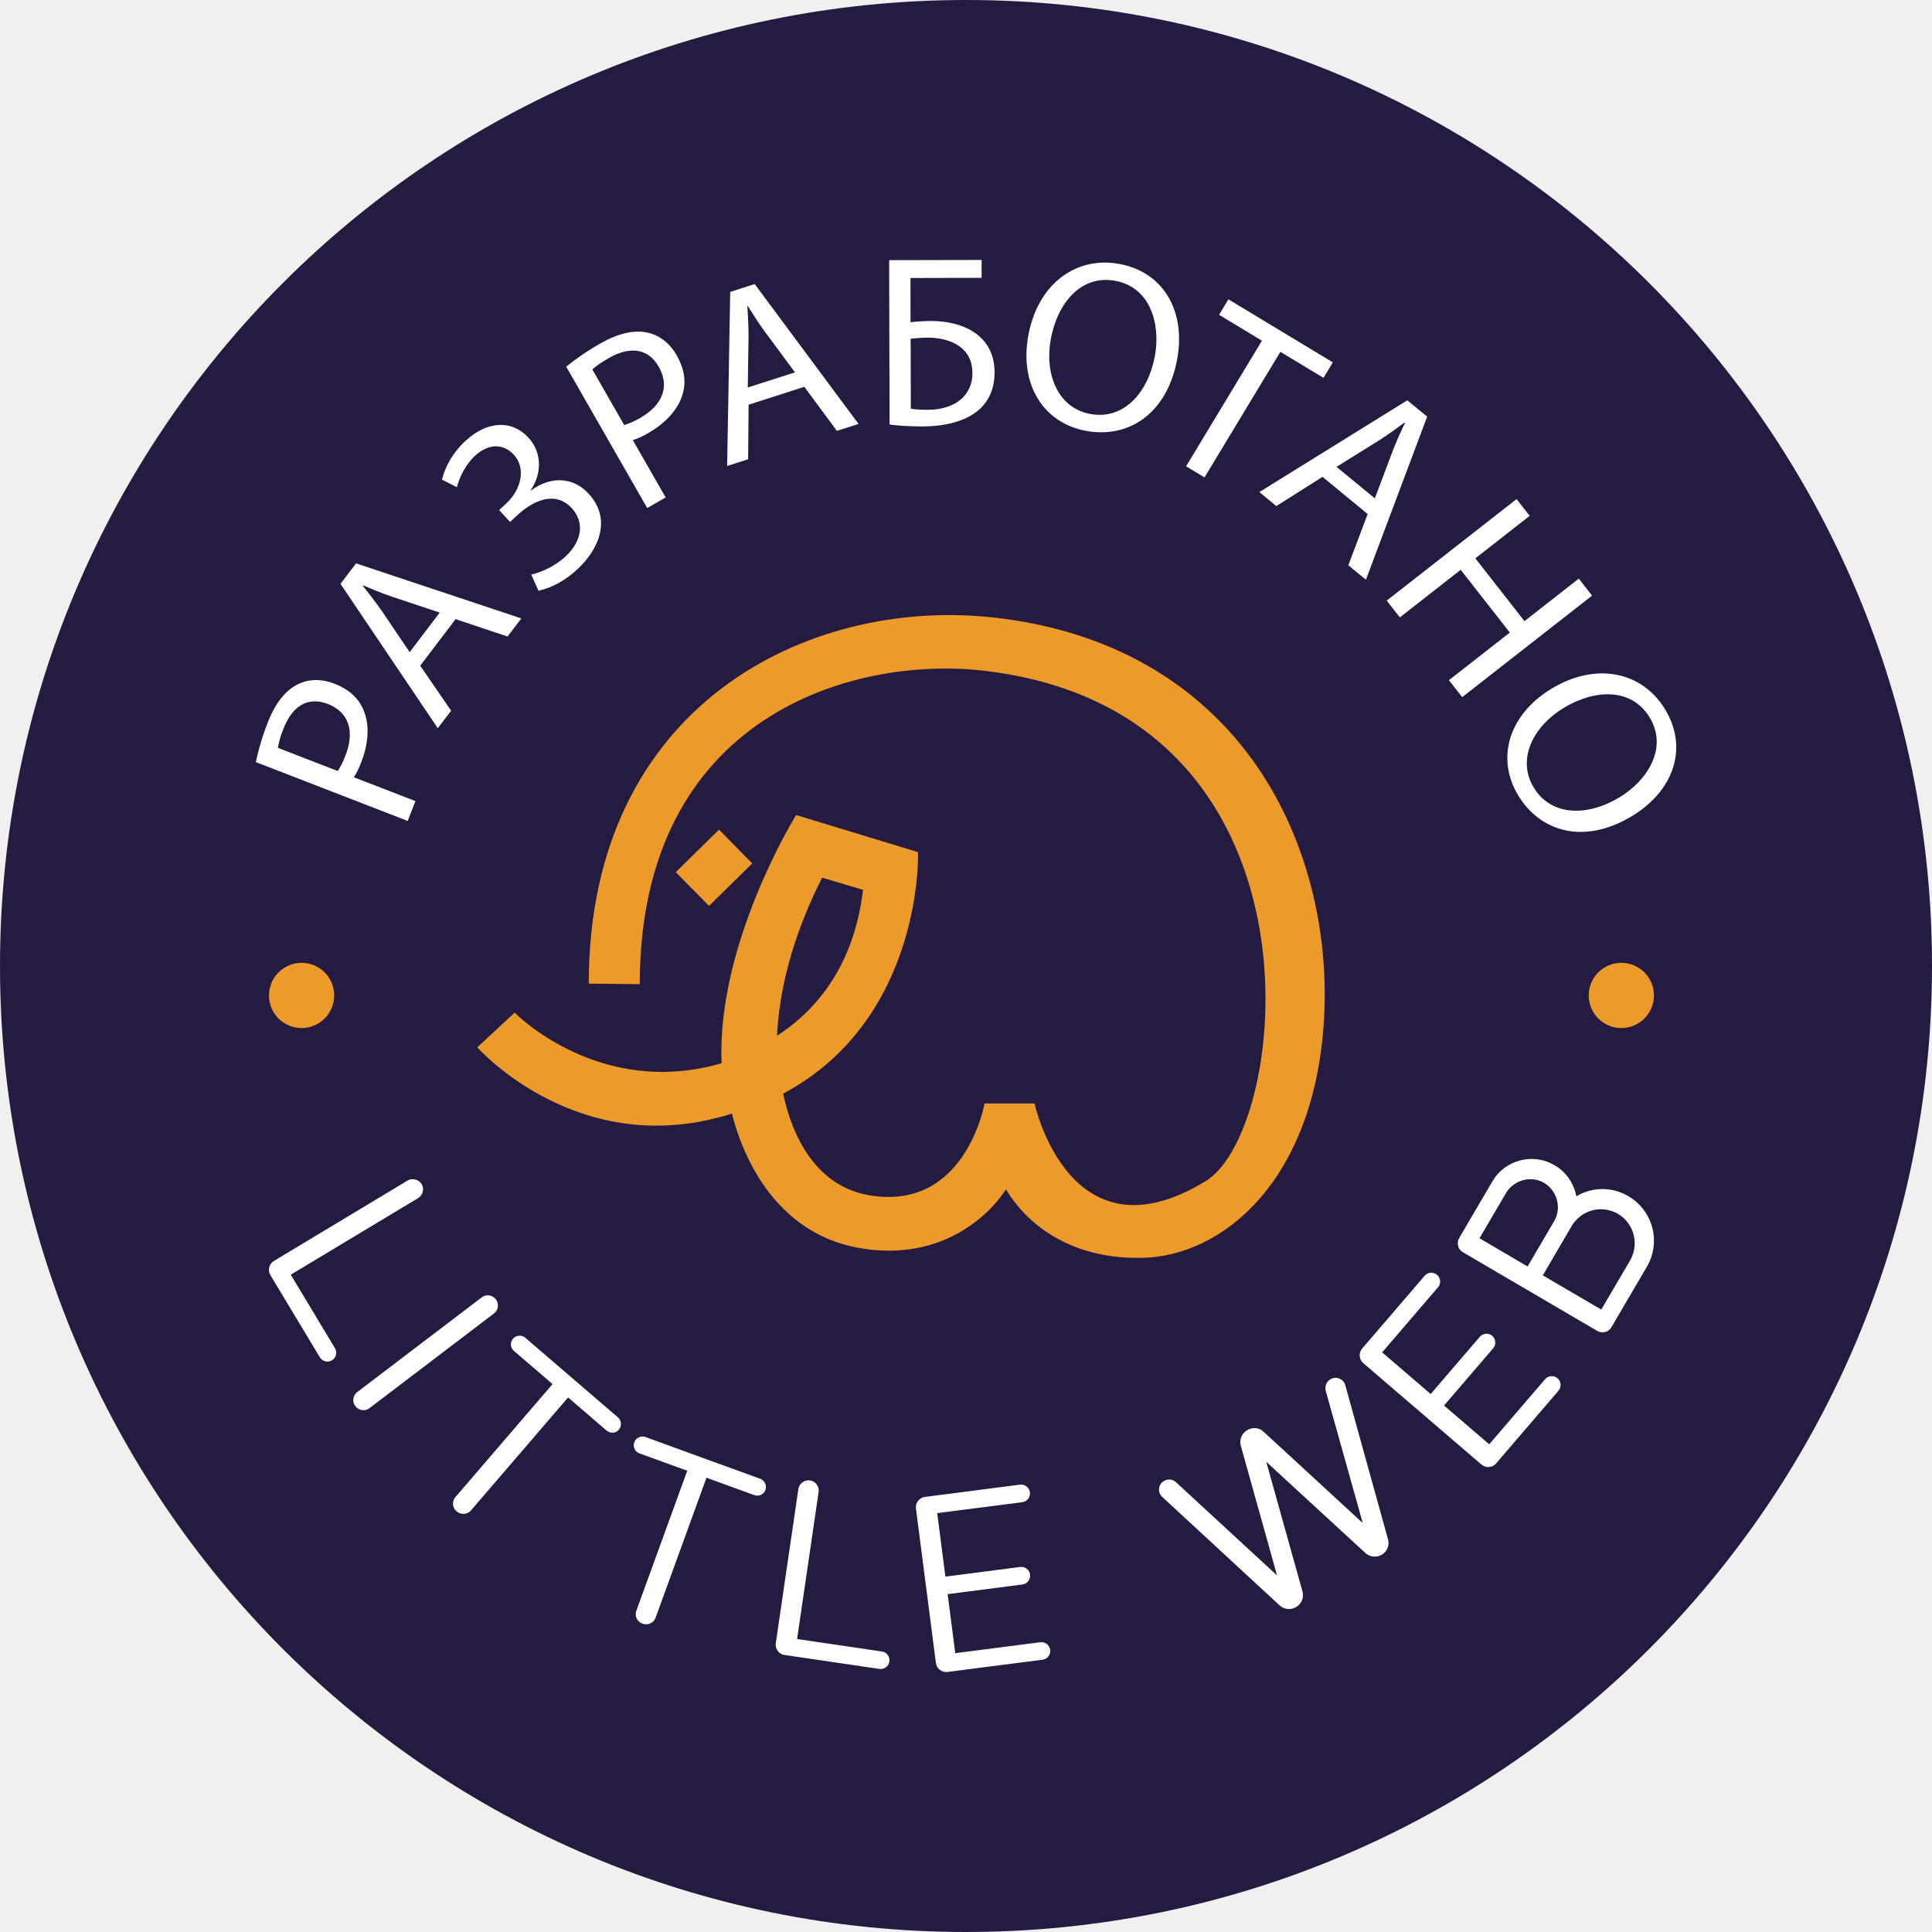
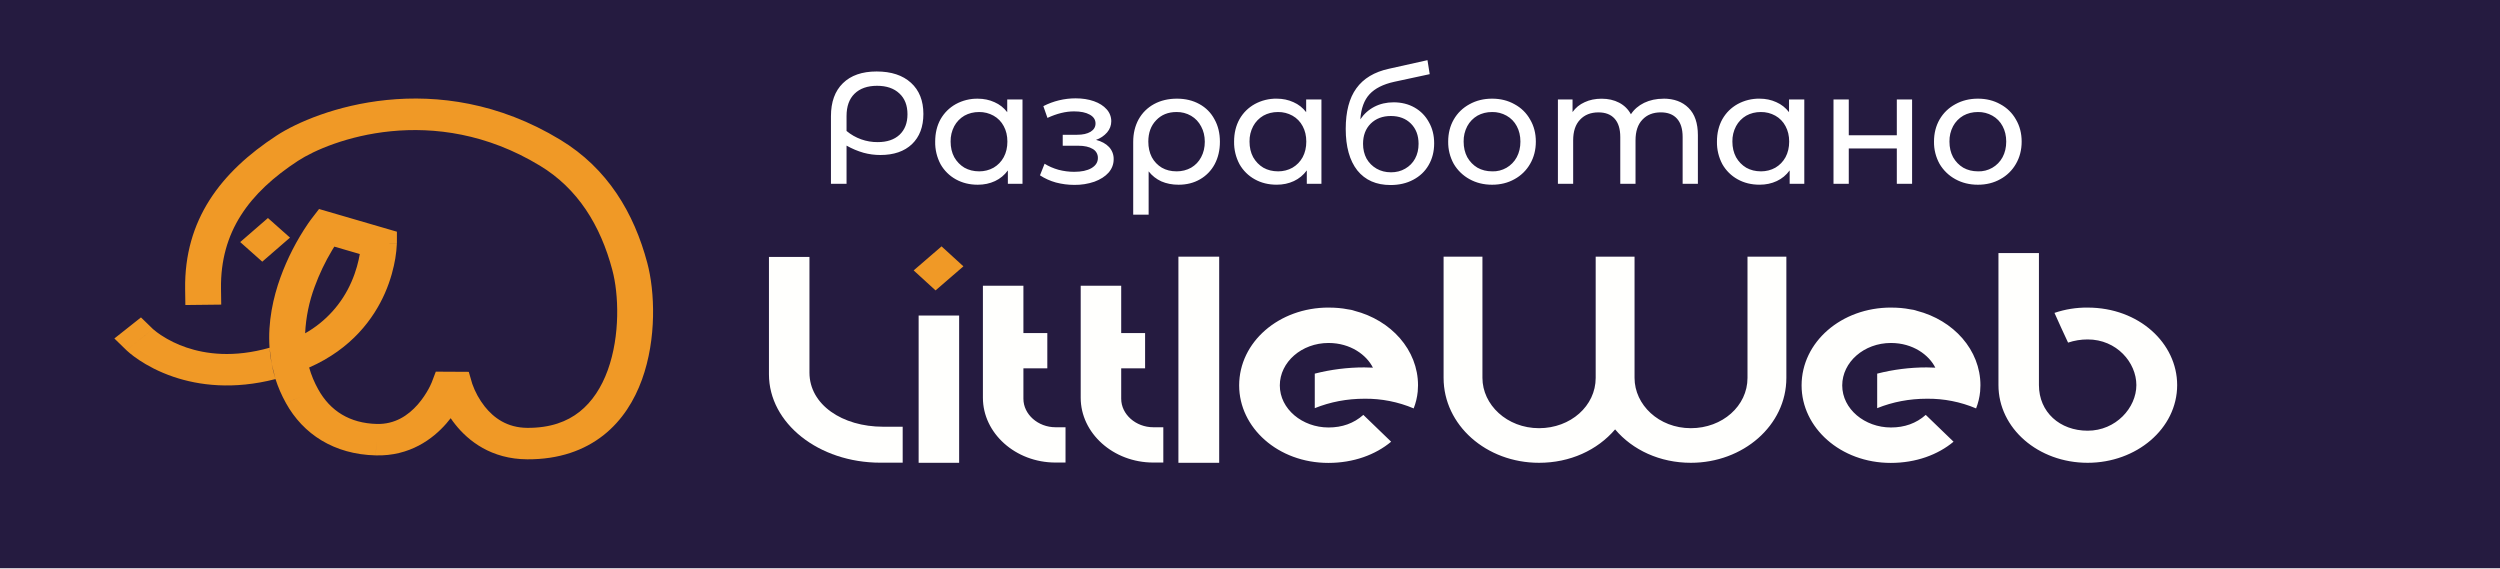
- <svg xmlns="http://www.w3.org/2000/svg" width="50" height="50" fill="none">
-   <path d="M25 50c13.807 0 25-11.193 25-25S38.807 0 25 0 0 11.193 0 25s11.193 25 25 25Z" fill="#251B40" />
-   <path d="M32.574 19.895c-1.529-2.253-3.915-3.599-6.897-3.918-4.773-.512-10.44 2.274-10.44 9.479l1.32.014c0-6.956 5.53-8.496 8.886-8.114 9.097 1.038 7.966 11.862 5.762 13.21-3.53 2.159-4.431-2.008-4.431-2.008H25.48s-.491 2.802-2.986 2.375c-1.632-.279-2.099-2.017-2.225-2.63 3.636-1.94 3.49-6.25 3.49-6.25l-3.155-.96s-2.061 3.314-1.929 6.423c-3.165.925-5.348-1.3-5.356-1.309l-.968.898c.038.041 2.656 2.97 6.591 1.714.15.603.86 3.062 3.314 3.482 2.128.365 3.366-.876 3.778-1.52.554.92 1.613 1.696 3.161 1.767.044.002.087 0 .131.003 2.098.096 4.518-1.739 4.906-5.744.24-2.486-.364-5.005-1.659-6.912Zm-11.298 2.819 1.06.315c-.072.492-.28 2.52-2.227 3.776.088-1.787.768-3.294 1.167-4.091Z" fill="#EC9A29" />
-   <path d="m18.608 21.471-1.119 1.1.86.874 1.119-1.1-.86-.874Z" fill="#EC9A29" />
-   <path d="M6.998 33a.257.257 0 0 1-.03-.203.258.258 0 0 1 .122-.164l3.454-2.078a.256.256 0 0 1 .203-.029.26.26 0 0 1 .165.12c.037.063.046.13.028.2a.26.26 0 0 1-.123.163l-3.292 1.98 1.142 1.9a.226.226 0 0 1 .027.175.223.223 0 0 1-.106.142.216.216 0 0 1-.17.024.224.224 0 0 1-.143-.107L6.998 33ZM9.198 36.392a.254.254 0 0 1-.052-.195.25.25 0 0 1 .102-.172l3.218-2.448a.253.253 0 0 1 .194-.052c.07.01.128.043.172.102a.254.254 0 0 1 .052.194.25.25 0 0 1-.101.172l-3.218 2.448a.253.253 0 0 1-.194.052.252.252 0 0 1-.173-.102ZM13.302 34.964a.224.224 0 0 1 .13-.395.218.218 0 0 1 .164.053l1.196 1.028 1.196 1.028c.05.042.076.095.081.158a.217.217 0 0 1-.052.163.213.213 0 0 1-.156.079.23.23 0 0 1-.167-.059l-.992-.853-2.513 2.923a.247.247 0 0 1-.18.089.262.262 0 0 1-.194-.066.252.252 0 0 1-.09-.178.254.254 0 0 1 .062-.19L14.3 35.82l-.998-.857ZM16.55 37.614a.221.221 0 0 1-.126-.114.214.214 0 0 1-.008-.175c.021-.057.06-.099.117-.126a.216.216 0 0 1 .171-.009l1.482.54 1.482.538a.225.225 0 0 1 .132.119c.027.057.03.114.009.172a.212.212 0 0 1-.118.128.23.23 0 0 1-.177.004l-1.23-.448-1.317 3.623a.247.247 0 0 1-.138.147.263.263 0 0 1-.203.007.253.253 0 0 1-.149-.135.251.251 0 0 1-.008-.2l1.317-3.623-1.235-.448ZM20.304 42.832a.256.256 0 0 1-.175-.106.257.257 0 0 1-.052-.198l.584-3.988a.257.257 0 0 1 .106-.176.257.257 0 0 1 .198-.05c.072.01.13.045.172.105.043.06.058.125.048.198l-.556 3.801 2.192.322c.065.009.115.04.154.09.037.05.051.108.042.172a.216.216 0 0 1-.09.147.222.222 0 0 1-.171.042l-2.452-.36ZM24.521 43.27a.26.26 0 0 1-.197-.055.256.256 0 0 1-.103-.177L24 41.323l-.059-.453-.236-1.83a.257.257 0 0 1 .055-.197.256.256 0 0 1 .177-.103l2.458-.317a.224.224 0 0 1 .172.046c.05.038.079.09.087.154a.217.217 0 0 1-.046.166.224.224 0 0 1-.155.088l-2.198.283.212 1.643 1.933-.25a.224.224 0 0 1 .171.046c.05.038.08.088.086.148a.224.224 0 0 1-.045.172.224.224 0 0 1-.155.088l-1.932.249.197 1.528 2.198-.283a.224.224 0 0 1 .171.045c.05.04.08.09.088.155a.217.217 0 0 1-.046.165.225.225 0 0 1-.155.088l-2.457.316ZM30.084 38.745a.253.253 0 0 1-.087-.218.246.246 0 0 1 .125-.198.258.258 0 0 1 .312.03l2.616 2.413-.937-3.353a.354.354 0 0 1 .16-.404.368.368 0 0 1 .223-.055c.08.006.15.038.21.097l2.562 2.359-.959-3.425a.293.293 0 0 1 .012-.168.251.251 0 0 1 .108-.126.248.248 0 0 1 .23-.02c.082.032.134.09.158.176l1.103 3.978a.348.348 0 0 1-.154.401.356.356 0 0 1-.432-.042L32.77 37.83l.937 3.353a.357.357 0 0 1-.16.405.357.357 0 0 1-.433-.043l-3.03-2.8ZM38.719 37.874a.256.256 0 0 1-.183.092.258.258 0 0 1-.195-.063l-1.312-1.126-.347-.298-1.4-1.201a.258.258 0 0 1-.092-.183.258.258 0 0 1 .063-.195l1.614-1.88a.224.224 0 0 1 .158-.082.223.223 0 0 1 .168.057c.046.04.071.09.077.154a.225.225 0 0 1-.057.168l-1.443 1.682 1.256 1.078 1.269-1.478a.225.225 0 0 1 .158-.081.215.215 0 0 1 .163.052c.05.042.077.095.081.158a.224.224 0 0 1-.056.168l-1.269 1.479 1.169 1.003 1.444-1.682a.225.225 0 0 1 .157-.081.223.223 0 0 1 .168.056c.047.04.072.092.077.154a.224.224 0 0 1-.056.169l-1.612 1.88ZM41.703 34.349a.258.258 0 0 1-.164.123.257.257 0 0 1-.202-.028l-3.478-2.037a.258.258 0 0 1-.123-.163.257.257 0 0 1 .027-.203l.859-1.465c.082-.14.185-.256.31-.349a1.188 1.188 0 0 1 .857-.224c.154.02.3.07.44.152.158.093.284.209.379.35.094.14.157.291.188.455a1.31 1.31 0 0 1 1.348-.001 1.332 1.332 0 0 1 .477 1.824l-.918 1.566Zm-1.742-3.736a.68.68 0 0 0-.268-.09.738.738 0 0 0-.717.352l-.687 1.171 1.245.73.687-1.172a.685.685 0 0 0 .092-.273.737.737 0 0 0-.352-.718Zm-.033 2.393 1.513.886.745-1.271a.886.886 0 0 0-.31-1.205.888.888 0 0 0-.67-.092.888.888 0 0 0-.534.411l-.744 1.271ZM6.621 19.723c.055-.264.145-.602.305-1.016.197-.508.459-.834.763-.987.274-.146.613-.163.967-.026.36.14.602.355.731.636.184.384.16.883-.034 1.385-.06.153-.12.293-.196.4l1.594.617-.199.514-3.93-1.523Zm2.118.23c.072-.1.14-.238.205-.41.24-.619.086-1.114-.463-1.326-.525-.203-.924.07-1.143.637a2.283 2.283 0 0 0-.146.5l1.547.599ZM10.875 17.228l.8 1.165-.345.453-2.518-3.736.403-.53 4.277 1.425-.357.468-1.344-.45-.916 1.205Zm.504-1.374-1.23-.411c-.279-.093-.518-.196-.753-.295l-.008.01c.163.204.327.417.484.64l.73 1.08.777-1.024ZM11.438 12.414c.085-.337.269-.688.608-1.003.543-.503 1.181-.568 1.629-.085.357.385.35.935.06 1.36l.008.008c.484-.362 1.071-.371 1.488.08.602.65.281 1.43-.29 1.96-.282.262-.636.477-1.006.552l-.186-.415a2.07 2.07 0 0 0 .878-.46c.464-.43.487-.917.17-1.26-.435-.469-1.01-.187-1.41.184l-.186.172-.283-.307.185-.172c.413-.383.497-.935.2-1.255-.292-.316-.678-.286-1.017.029-.237.219-.393.544-.461.806l-.386-.194ZM14.654 9.49c.209-.17.492-.377.876-.597.472-.27.881-.359 1.215-.287.303.06.579.26.767.588.192.335.244.656.168.955-.098.414-.432.787-.898 1.055a1.918 1.918 0 0 1-.404.187l.85 1.483-.478.274-2.096-3.658Zm1.5 1.51a1.84 1.84 0 0 0 .419-.187c.576-.33.767-.812.474-1.323-.28-.49-.762-.527-1.288-.225-.209.12-.359.227-.429.297L16.155 11ZM19.374 10.473l-.013 1.413-.543.174.08-4.505.634-.203 2.687 3.62-.56.179-.843-1.14-1.442.463Zm1.2-.836-.771-1.042c-.175-.236-.313-.459-.448-.674l-.013.004c.017.26.03.528.03.801l-.02 1.303 1.223-.392ZM25.404 6.728v.462l-1.841.005.002 1.145c.133-.02.386-.032.526-.033.405-.001.803.087 1.102.282.323.208.545.543.546 1.043.002.399-.13.703-.352.925-.347.343-.922.477-1.505.479-.386 0-.677-.024-.86-.049l-.011-4.254 2.393-.005Zm-1.832 3.847c.126.025.272.031.462.03.342 0 .69-.109.898-.33a.874.874 0 0 0 .233-.628c-.001-.33-.141-.55-.35-.696-.222-.15-.508-.213-.811-.213-.127 0-.298.014-.437.027l.005 1.81ZM30.462 9.31c-.274 1.443-1.297 2.042-2.366 1.839-1.107-.21-1.721-1.216-1.48-2.485.252-1.33 1.244-2.044 2.364-1.831 1.144.217 1.718 1.234 1.482 2.478Zm-3.265-.548c-.17.895.163 1.79 1.015 1.951.858.163 1.492-.535 1.674-1.486.158-.833-.112-1.787-1.014-1.958-.896-.17-1.5.572-1.675 1.493ZM32.66 8.817l-1.111-.67.242-.401 2.703 1.632-.242.4-1.116-.673-1.963 3.25-.477-.287 1.963-3.251ZM34.227 12.341l-1.195.756-.44-.362 3.829-2.375.514.422-1.585 4.22-.455-.373.5-1.326-1.168-.962Zm1.354.557.457-1.214c.104-.275.216-.51.323-.742l-.01-.008c-.21.156-.428.312-.656.46l-1.106.688.992.816ZM39.588 13.35l-1.406 1.1 1.271 1.625 1.406-1.1.343.44-3.36 2.627-.344-.439 1.576-1.232-1.271-1.625-1.575 1.232-.34-.434 3.361-2.628.339.434ZM42.244 21.115c-1.255.763-2.384.406-2.95-.525-.585-.962-.25-2.092.853-2.763 1.157-.704 2.352-.446 2.944.528.605.995.234 2.102-.847 2.76Zm-1.78-2.792c-.78.474-1.22 1.32-.77 2.061.454.747 1.398.75 2.225.247.725-.44 1.251-1.28.774-2.064-.473-.779-1.43-.73-2.23-.244Z" fill="#fff" />
-   <path d="M7.805 26.606a.844.844 0 1 0 0-1.688.844.844 0 0 0 0 1.688ZM41.96 26.606a.844.844 0 1 0 0-1.688.844.844 0 0 0 0 1.688Z" fill="#EC9A29" />
+ <svg xmlns="http://www.w3.org/2000/svg" width="110" height="25" fill="none">
+   <path d="M110 0H0v25h110V0Z" fill="#251B40" />
+   <path d="M89.713 11.135v5.808c0 1.19.92 2.008 2.144 2.008 1.242 0 2.143-1.01 2.143-2.008 0-.987-.861-2.008-2.143-2.008a2.72 2.72 0 0 0-.862.14 67.067 67.067 0 0 1-.598-1.308 4.388 4.388 0 0 1 1.46-.233c2.261 0 3.938 1.57 3.938 3.409 0 1.92-1.795 3.42-3.938 3.42-2.177 0-3.925-1.517-3.925-3.42v-5.808h1.781ZM83.201 13.534c.31 0 .585.023.848.076l.145.023c.046.012.105.024.144.041 1.618.415 2.801 1.722 2.801 3.28 0 .094-.013.182-.013.275a2.803 2.803 0 0 1-.178.741 5.393 5.393 0 0 0-2.162-.426c-.776 0-1.506.14-2.19.415V16.44a8.747 8.747 0 0 1 2.176-.274c.132 0 .25.011.382.011-.276-.554-.98-1.086-1.953-1.086-1.183 0-2.143.841-2.143 1.868 0 1.04.992 1.85 2.143 1.85.598 0 1.111-.18 1.532-.554l1.223 1.18c-.684.572-1.65.933-2.761.933-2.216 0-3.925-1.552-3.925-3.409 0-1.914 1.755-3.426 3.931-3.426ZM63.518 11.292h1.709v5.336c0 1.179 1.078 2.212 2.492 2.212 1.387 0 2.491-.98 2.491-2.212v-5.336h1.71v5.336c0 1.179 1.065 2.212 2.478 2.212 1.388 0 2.492-.98 2.492-2.212v-5.336h1.71v5.336c0 2.095-1.907 3.735-4.202 3.735-1.36 0-2.564-.56-3.333-1.47-.782.916-1.985 1.47-3.346 1.47-2.328 0-4.201-1.663-4.201-3.735v-5.336ZM58.455 13.534c.309 0 .585.023.848.076l.145.023c.046.012.105.024.144.041 1.618.415 2.801 1.722 2.801 3.28 0 .094-.013.182-.013.275a2.8 2.8 0 0 1-.178.741 5.393 5.393 0 0 0-2.163-.426c-.775 0-1.505.14-2.189.415V16.44a8.747 8.747 0 0 1 2.176-.274c.132 0 .25.011.382.011-.276-.554-.98-1.086-1.953-1.086-1.183 0-2.143.841-2.143 1.868 0 1.04.992 1.85 2.143 1.85.598 0 1.111-.18 1.532-.554l1.223 1.18c-.684.572-1.65.933-2.762.933-2.215 0-3.925-1.552-3.925-3.409 0-1.914 1.756-3.426 3.932-3.426ZM51.85 20.363v-9.07h1.794v9.07H51.85ZM47.55 12.571h1.783v2.084h1.051v1.553h-1.051v1.337c0 .688.644 1.254 1.413 1.254h.44v1.553h-.44c-1.769 0-3.195-1.296-3.195-2.848V12.57ZM43.248 12.571h1.782v2.084h1.052v1.553H45.03v1.337c0 .688.644 1.254 1.413 1.254h.44v1.553h-.44c-1.768 0-3.195-1.296-3.195-2.848V12.57ZM42.202 13.884v6.48H40.42v-6.48h1.782Z" fill="#FFFFFD" />
+   <path fill-rule="evenodd" clip-rule="evenodd" d="m42.39 11.719-1.226 1.059-.963-.88 1.227-1.058.962.879Z" fill="#F09926" />
+   <path d="M33.834 11.304h1.782v5.09c0 1.413 1.446 2.382 3.24 2.382h.862v1.582h-.98c-2.715 0-4.904-1.734-4.904-3.888v-5.166Z" fill="#FFFFFD" />
+   <path fill-rule="evenodd" clip-rule="evenodd" d="M24.648 6.147c-5.429-3.291-10.752-1.31-12.476-.182l.471.555-.471-.555C9.715 7.57 8.101 9.671 8.146 12.728l.01.693 1.578-.018-.01-.692c-.037-2.516 1.24-4.23 3.39-5.636h.001c1.393-.91 5.955-2.627 10.637.212h.001c1.663 1.004 2.665 2.617 3.19 4.594v.002c.282 1.05.352 2.875-.201 4.402-.274.756-.684 1.392-1.244 1.835-.545.43-1.275.71-2.29.706-.892-.005-1.48-.436-1.882-.942a3.504 3.504 0 0 1-.547-.996l-.003-.011-.15-.516-1.451-.008-.18.474-.005.012a3.337 3.337 0 0 1-.135.278c-.104.19-.26.437-.472.68-.431.49-1.013.877-1.802.857h-.001c-1.186-.03-2.05-.568-2.58-1.525l-.001-.002a4.488 4.488 0 0 1-.397-.956c1.873-.825 2.84-2.15 3.334-3.27.26-.592.39-1.134.457-1.528a5.425 5.425 0 0 0 .069-.656V10.698c0-.001 0-.002-.789-.004l.79.002.001-.501-3.426-.999-.335.435.654.388a94.624 94.624 0 0 0-.654-.388l-.002.002-.003.004-.008.012-.03.04c-.026.034-.06.083-.104.146a10.694 10.694 0 0 0-1.216 2.37c-.318.88-.56 1.957-.48 3.096-1.586.45-2.81.276-3.655-.01a4.869 4.869 0 0 1-1.129-.55 3.45 3.45 0 0 1-.337-.255l-.01-.009-.526-.511-1.171.927.529.514.585-.464-.585.465h.001l.002.002.003.004.011.01a2.227 2.227 0 0 0 .144.125c.093.077.227.18.4.295.347.23.854.514 1.514.737 1.12.38 2.64.574 4.486.098.113.352.264.705.459 1.055.757 1.368 2.117 2.259 3.955 2.303l.022-.691-.021.691c1.498.038 2.507-.724 3.096-1.396.07-.08.136-.16.197-.24.061.09.128.182.201.273.575.725 1.583 1.528 3.169 1.536 1.392.007 2.505-.392 3.353-1.06.832-.658 1.364-1.538 1.693-2.446.652-1.8.57-3.883.234-5.138-.58-2.18-1.736-4.154-3.832-5.419ZM12.581 17.734l.709-.303-.709.304Zm-6.435-2.79c.586-.464.585-.465.585-.465l-.585.464Zm5.976 1.734a5.854 5.854 0 0 1-.262-1.377l.092.707.17.67Zm2.588-5.827c-.03.048-.063.1-.096.156a9.394 9.394 0 0 0-.77 1.614 6.774 6.774 0 0 0-.418 2.044 4.782 4.782 0 0 0 2.037-2.262c.208-.473.314-.908.368-1.226l-1.121-.326Zm-3.17.662 1.22-1.058-.971-.862-1.22 1.058.97.862Z" fill="#F09926" />
+   <path d="M38.571 3.145c.644 0 1.148.166 1.512.497.364.331.546.789.546 1.372 0 .565-.168 1.008-.504 1.33-.336.317-.798.476-1.386.476a2.79 2.79 0 0 1-.742-.098 3.437 3.437 0 0 1-.749-.315v1.68h-.686V5.112c0-.625.175-1.108.525-1.45.35-.344.845-.517 1.484-.517Zm.049 3.108c.406 0 .726-.107.959-.322.233-.22.35-.52.35-.903 0-.392-.119-.698-.357-.917-.238-.224-.565-.336-.98-.336-.425 0-.756.117-.994.35-.233.229-.35.555-.35.98v.658a2.11 2.11 0 0 0 1.372.49Zm6.37-1.876v3.71h-.644v-.588c-.149.205-.338.362-.566.469-.23.107-.481.16-.757.16-.359 0-.68-.078-.966-.237a1.736 1.736 0 0 1-.672-.665 2.033 2.033 0 0 1-.237-.994c0-.373.079-.702.237-.987.164-.285.388-.506.672-.665a1.95 1.95 0 0 1 .966-.238c.266 0 .511.051.735.154.224.098.411.245.56.44v-.56h.672ZM43.08 7.54c.233 0 .445-.054.637-.161.19-.112.34-.266.447-.462.108-.2.161-.43.161-.686 0-.257-.053-.483-.16-.68a1.125 1.125 0 0 0-.448-.461 1.28 1.28 0 0 0-.637-.161c-.238 0-.453.054-.645.16a1.186 1.186 0 0 0-.448.463 1.391 1.391 0 0 0-.16.679c0 .257.053.485.16.686.112.196.262.35.448.462.192.107.407.16.645.16Zm5.144-1.386c.247.065.438.17.574.315a.759.759 0 0 1 .203.539c0 .22-.075.415-.224.588-.15.168-.358.3-.623.399a2.61 2.61 0 0 1-.883.14c-.275 0-.546-.035-.812-.105a2.52 2.52 0 0 1-.7-.315l.203-.511c.178.112.38.2.61.266.228.06.46.09.692.09.318 0 .57-.053.756-.16.192-.112.287-.261.287-.448a.442.442 0 0 0-.23-.4c-.15-.092-.362-.14-.637-.14h-.68v-.482h.63c.252 0 .45-.044.596-.133.144-.089.217-.21.217-.364 0-.168-.087-.299-.26-.392-.167-.093-.396-.14-.685-.14-.37 0-.759.096-1.17.287l-.181-.518a3.112 3.112 0 0 1 1.42-.343c.3 0 .568.042.806.126.237.084.424.203.56.357a.774.774 0 0 1 .203.525c0 .182-.061.345-.182.49a1.125 1.125 0 0 1-.49.329Zm3.562-1.813c.373 0 .702.08.987.238.29.159.511.383.665.672.159.285.238.614.238.987 0 .369-.077.698-.23.987a1.667 1.667 0 0 1-.645.665c-.275.159-.59.238-.945.238-.28 0-.532-.05-.756-.147a1.483 1.483 0 0 1-.56-.441v1.904h-.679v-3.2c0-.372.08-.704.238-.993.163-.29.39-.513.68-.672.293-.159.63-.238 1.007-.238Zm-.02 3.199c.237 0 .452-.054.643-.161.191-.112.338-.266.441-.462.107-.2.161-.427.161-.68 0-.251-.054-.475-.16-.671-.104-.2-.25-.357-.442-.47a1.227 1.227 0 0 0-.644-.167c-.369 0-.667.121-.896.364-.229.238-.343.55-.343.938 0 .257.051.485.154.686a1.2 1.2 0 0 0 .441.462c.187.107.401.16.644.16Zm6.377-3.164v3.71h-.644v-.588c-.15.205-.339.362-.567.469-.229.107-.48.16-.756.16-.36 0-.681-.078-.966-.237a1.736 1.736 0 0 1-.672-.665 2.033 2.033 0 0 1-.238-.994c0-.373.08-.702.238-.987.163-.285.387-.506.672-.665a1.95 1.95 0 0 1 .966-.238c.266 0 .51.051.735.154.224.098.41.245.56.44v-.56h.672ZM56.232 7.54c.233 0 .446-.054.637-.161.191-.112.34-.266.448-.462.107-.2.16-.43.16-.686 0-.257-.053-.483-.16-.68a1.126 1.126 0 0 0-.448-.461 1.28 1.28 0 0 0-.637-.161c-.238 0-.453.054-.644.16a1.186 1.186 0 0 0-.448.463 1.39 1.39 0 0 0-.161.679c0 .257.053.485.16.686.113.196.262.35.449.462.191.107.406.16.644.16Zm5.086-3.038c.346 0 .654.077.924.23.271.155.481.37.63.645.154.27.231.58.231.93 0 .36-.081.68-.245.96-.158.275-.385.49-.679.644-.289.154-.62.23-.994.23-.63 0-1.117-.214-1.463-.643-.34-.434-.51-1.043-.51-1.827 0-.76.156-1.356.468-1.785.313-.434.791-.721 1.435-.861l1.694-.378.098.616-1.56.336c-.486.107-.848.29-1.086.546-.238.257-.373.625-.406 1.106.159-.238.364-.422.616-.553.252-.13.535-.196.847-.196Zm-.119 3.08c.238 0 .448-.054.63-.161.187-.107.332-.254.434-.441.103-.191.154-.408.154-.651 0-.369-.112-.665-.336-.89-.224-.223-.518-.335-.882-.335s-.66.112-.889.336c-.224.224-.336.52-.336.889 0 .243.052.46.154.65.108.188.255.335.441.442.187.107.397.16.63.16Zm4.453.546c-.369 0-.7-.082-.994-.245a1.81 1.81 0 0 1-.693-.672 1.959 1.959 0 0 1-.245-.98c0-.364.082-.688.245-.973.168-.29.4-.513.693-.672.294-.163.625-.245.994-.245s.698.082.987.245c.294.159.523.383.686.672.168.285.252.609.252.973s-.084.69-.252.98a1.759 1.759 0 0 1-.686.672c-.29.163-.618.245-.987.245Zm0-.588a1.184 1.184 0 0 0 1.085-.623c.107-.2.161-.43.161-.686 0-.257-.054-.483-.16-.68a1.125 1.125 0 0 0-.449-.461 1.255 1.255 0 0 0-.637-.161c-.238 0-.453.054-.644.16a1.186 1.186 0 0 0-.448.463 1.391 1.391 0 0 0-.16.679c0 .257.053.485.16.686.112.196.261.35.448.462.191.107.406.16.644.16Zm7.537-3.2c.466 0 .835.136 1.106.407.275.27.412.672.412 1.204v2.135h-.671V6.029c0-.36-.085-.63-.252-.812-.164-.182-.4-.273-.708-.273-.34 0-.61.107-.811.322-.201.21-.302.513-.302.91v1.91h-.671V6.03c0-.36-.085-.63-.252-.812-.164-.182-.4-.273-.708-.273-.34 0-.61.107-.811.322-.201.21-.302.513-.302.91v1.91h-.671v-3.71h.644v.554c.135-.191.312-.336.532-.434.219-.103.468-.154.748-.154.29 0 .547.058.77.175.224.117.397.287.518.51.14-.214.334-.382.581-.503.253-.121.535-.182.848-.182Zm6.2.036v3.71h-.644v-.588c-.15.205-.338.362-.567.469-.229.107-.48.16-.756.16-.36 0-.681-.078-.966-.237a1.736 1.736 0 0 1-.672-.665 2.033 2.033 0 0 1-.238-.994c0-.373.08-.702.238-.987.163-.285.387-.506.672-.665a1.95 1.95 0 0 1 .966-.238c.266 0 .511.051.735.154.224.098.41.245.56.44v-.56h.672ZM77.478 7.54c.233 0 .446-.054.637-.161.191-.112.34-.266.448-.462.107-.2.161-.43.161-.686 0-.257-.054-.483-.161-.68a1.126 1.126 0 0 0-.448-.461 1.28 1.28 0 0 0-.637-.161c-.238 0-.453.054-.644.16a1.186 1.186 0 0 0-.448.463 1.39 1.39 0 0 0-.161.679c0 .257.054.485.161.686.112.196.261.35.448.462.191.107.406.16.644.16Zm3.196-3.164h.672v1.575h2.114V4.377h.672v3.71h-.672V6.533h-2.114v1.554h-.672v-3.71Zm6.354 3.752c-.369 0-.7-.082-.994-.245a1.81 1.81 0 0 1-.693-.672 1.959 1.959 0 0 1-.245-.98c0-.364.082-.688.245-.973.168-.29.4-.513.693-.672.294-.163.625-.245.994-.245s.698.082.987.245c.294.159.523.383.686.672.168.285.252.609.252.973s-.084.69-.252.98a1.759 1.759 0 0 1-.686.672c-.29.163-.618.245-.987.245Zm0-.588a1.184 1.184 0 0 0 1.085-.623c.107-.2.161-.43.161-.686 0-.257-.054-.483-.16-.68a1.125 1.125 0 0 0-.449-.461 1.255 1.255 0 0 0-.637-.161c-.238 0-.453.054-.644.16a1.186 1.186 0 0 0-.448.463 1.391 1.391 0 0 0-.16.679c0 .257.053.485.16.686.112.196.261.35.448.462.191.107.406.16.644.16Z" fill="#fff" />
</svg>
